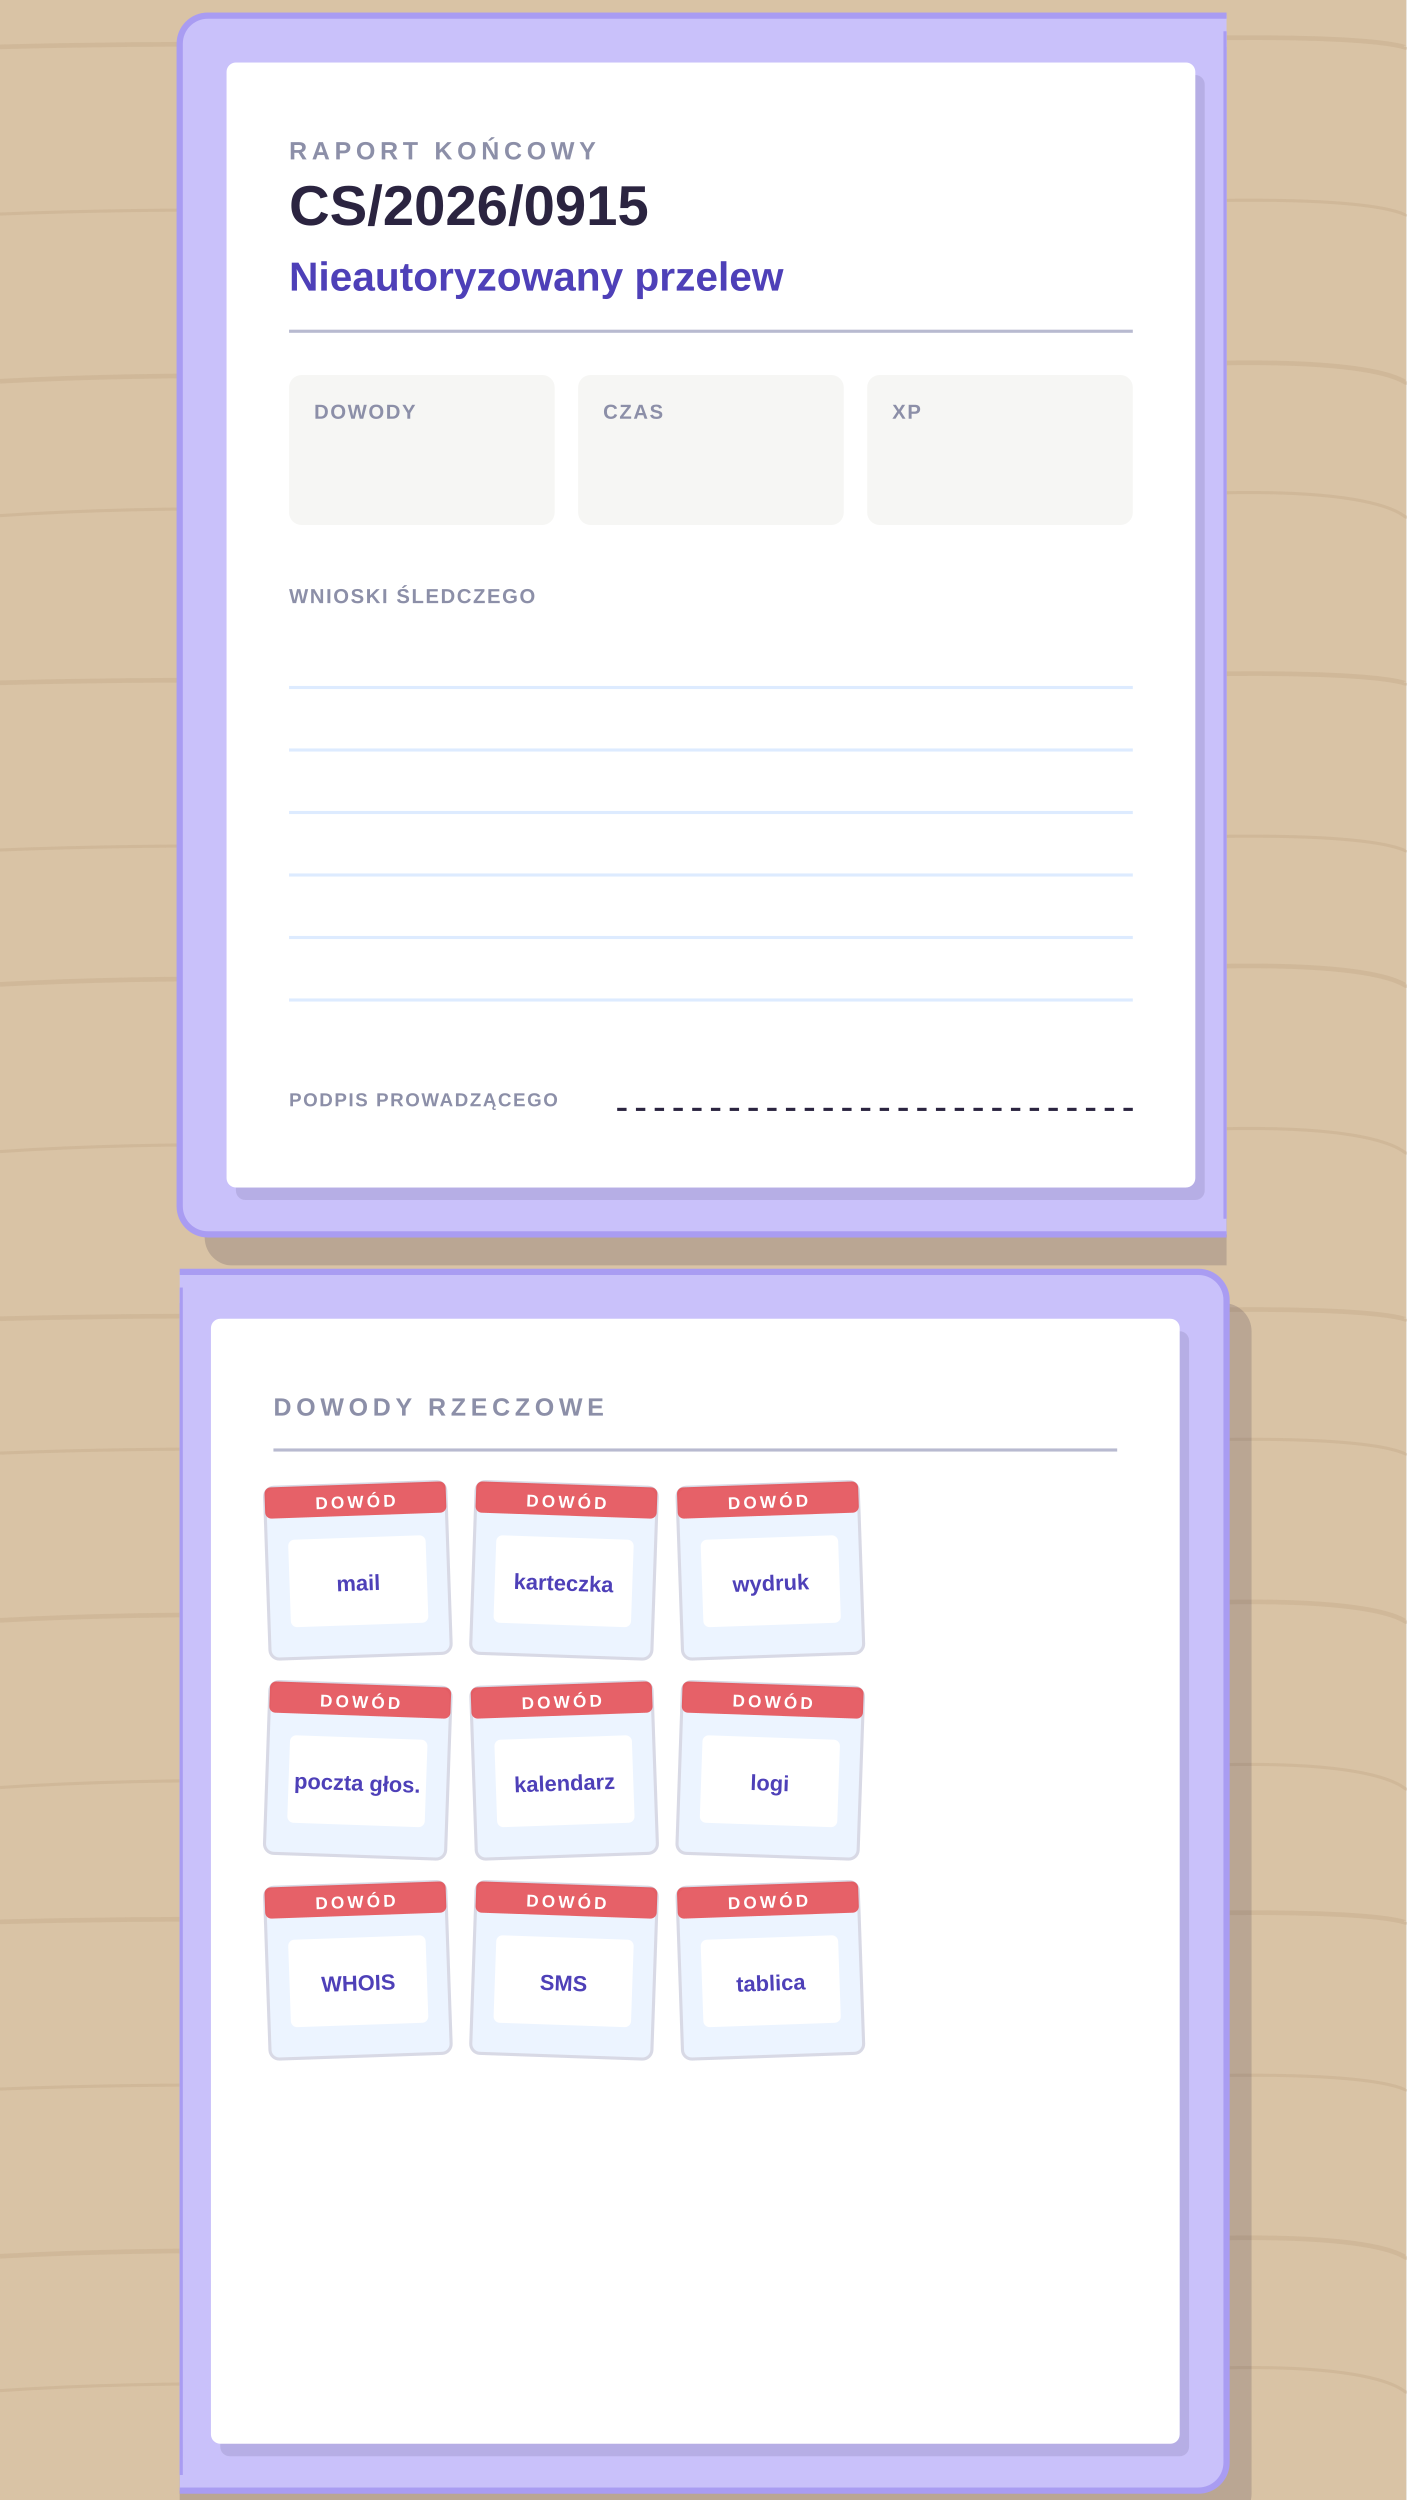
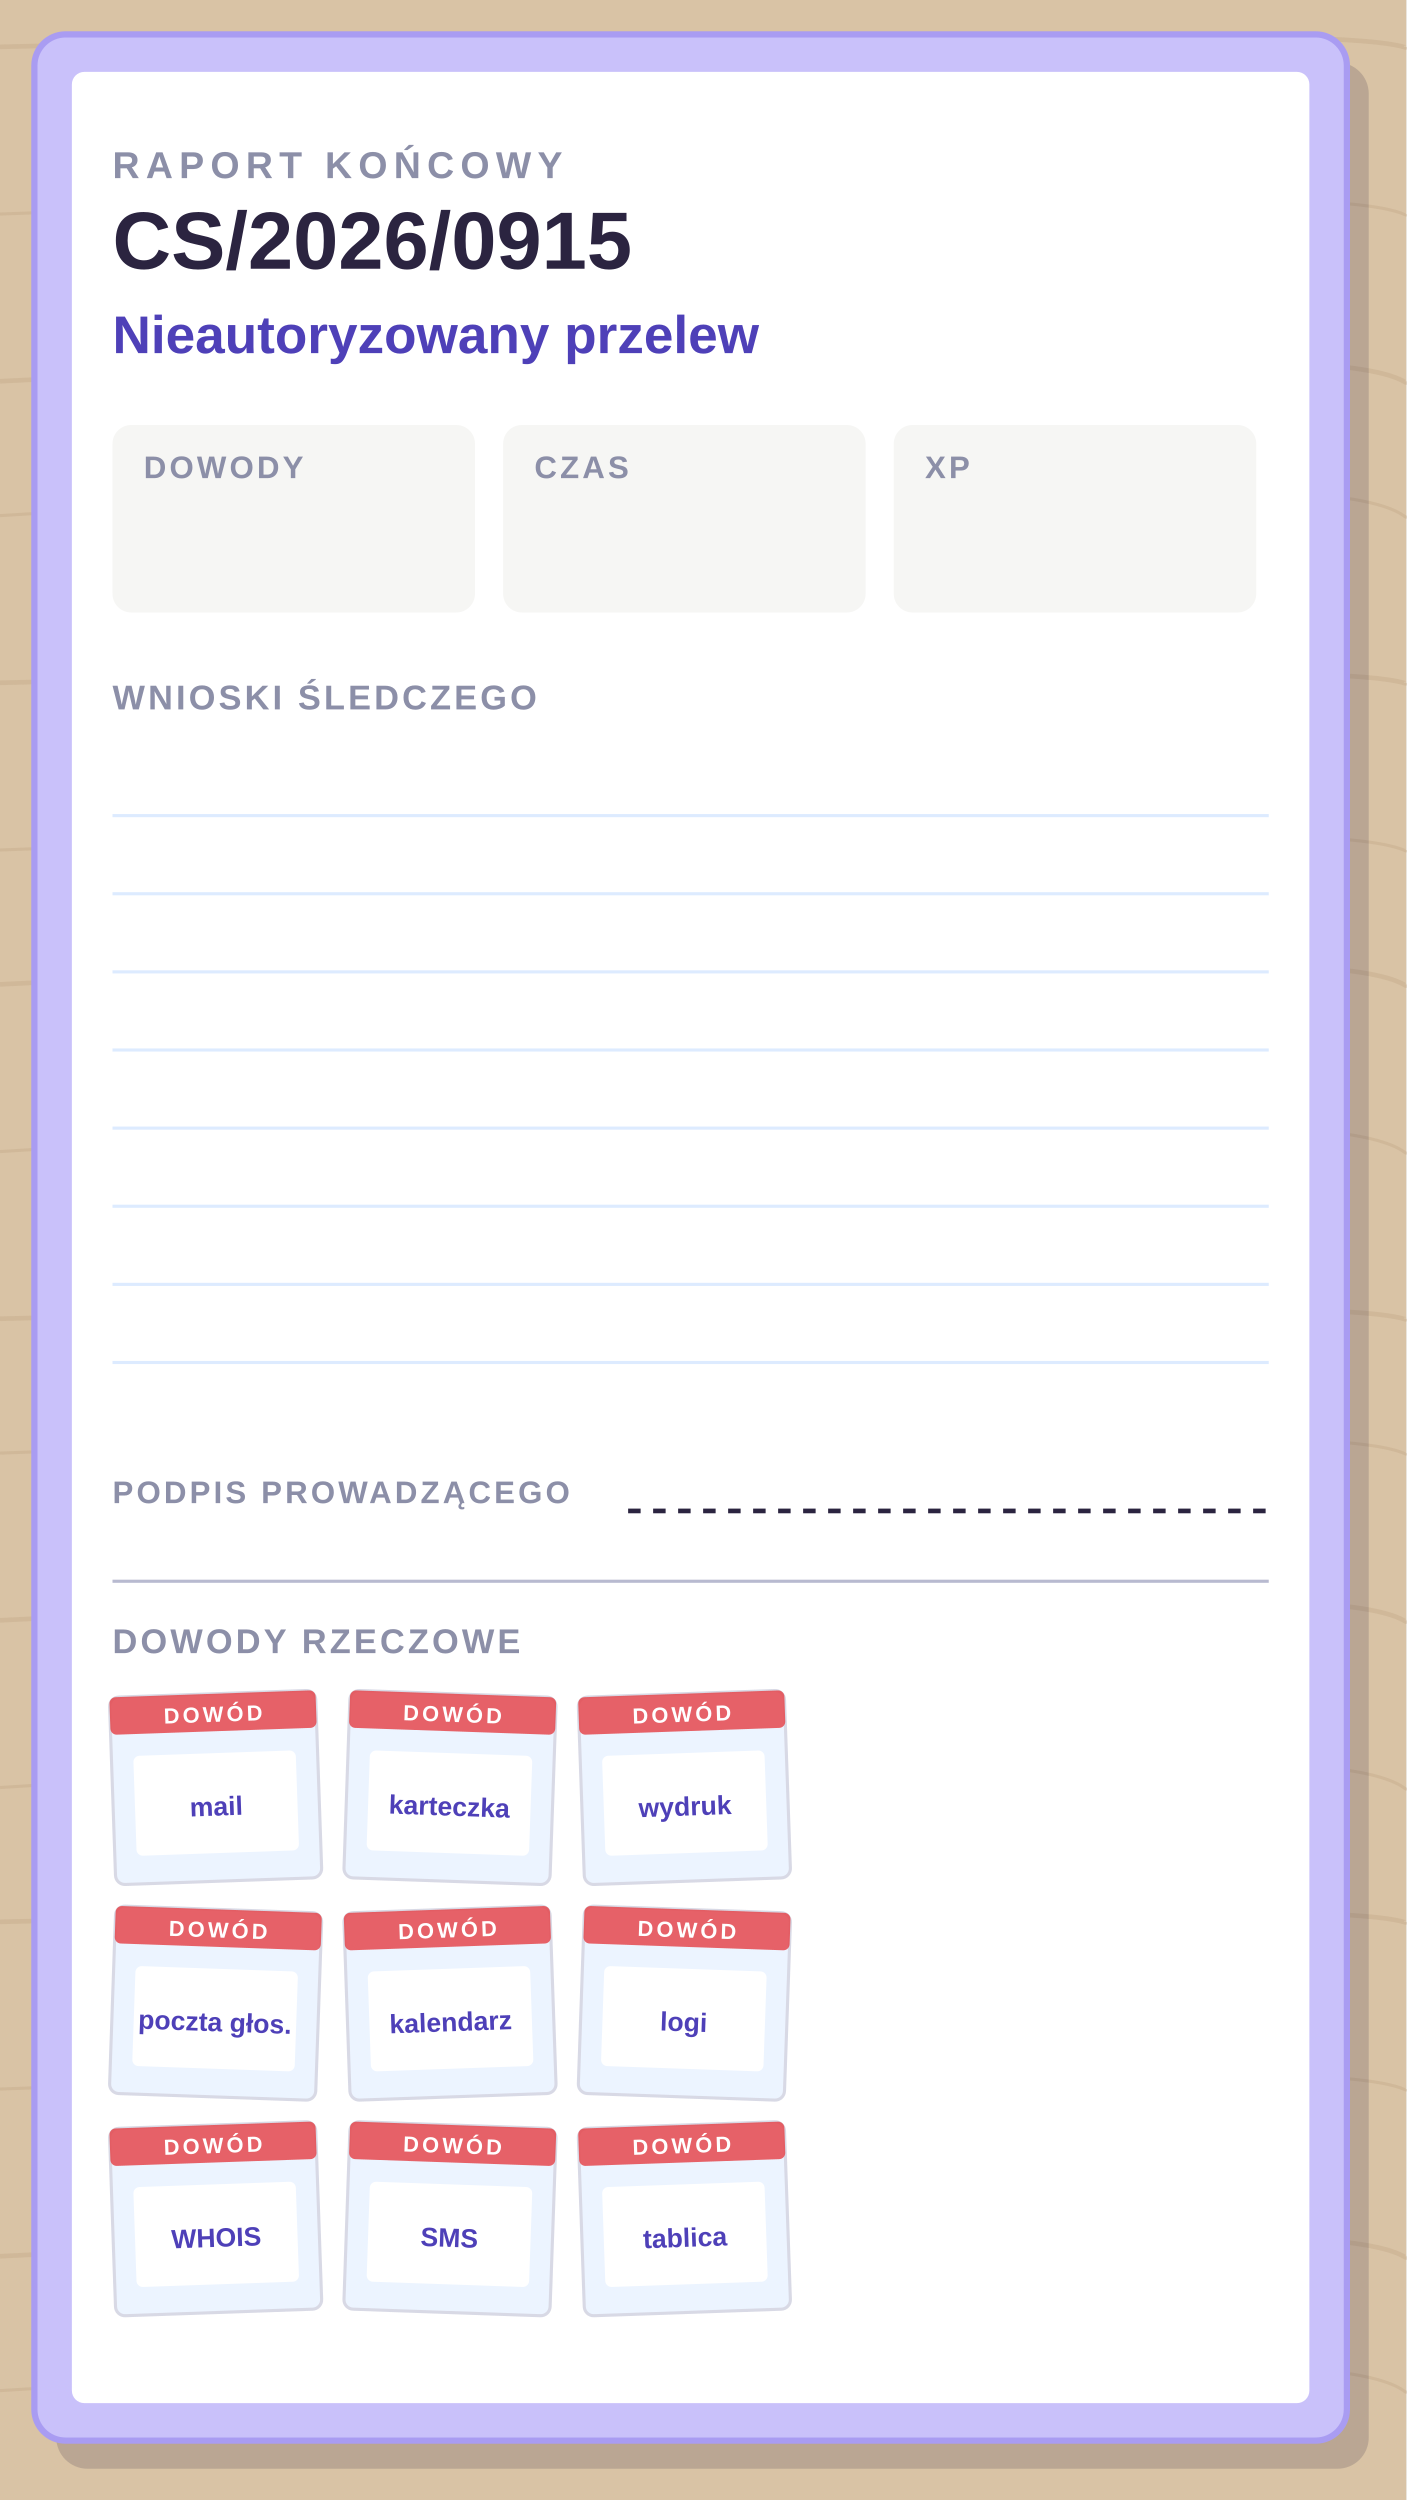
<svg xmlns="http://www.w3.org/2000/svg" id="static" viewBox="0 0 900 1600" width="900" height="1600" font-family="Arial, Helvetica, sans-serif">
  <style>
.a-blink{animation:a-blink 1.2s ease-in-out infinite}
.a-blink-slow{animation:a-blink 3s ease-in-out infinite}
.a-glow{animation:a-glow 5s ease-in-out infinite}
.a-pulse{animation:a-pulse 2.2s ease-in-out infinite}
.a-steam{animation:a-steam 2.8s ease-in-out infinite;transform-box:fill-box;transform-origin:center bottom}
.a-sway{animation:a-sway 6s ease-in-out infinite;transform-box:fill-box;transform-origin:center bottom}
.a-flutter{animation:a-flutter 4.5s ease-in-out infinite;transform-box:fill-box;transform-origin:center top}
.a-bounce{animation:a-bounce 2.6s ease-in-out infinite;transform-box:fill-box;transform-origin:center}
.a-ring{animation:a-ring 1.2s ease-in-out infinite;transform-box:fill-box;transform-origin:center}
.a-wave{animation:a-wave 1.2s ease-out infinite}
.a-grow{animation:a-grow .9s ease-in-out infinite;transform-box:fill-box;transform-origin:center}
.a-shimmer{animation:a-shimmer 3.5s ease-in-out infinite}
.d1{animation-delay:.35s}.d2{animation-delay:.7s}
@keyframes a-blink{0%,100%{opacity:1}50%{opacity:.2}}
@keyframes a-glow{0%,100%{opacity:1}50%{opacity:.65}}
@keyframes a-pulse{0%,100%{opacity:1}50%{opacity:.45}}
@keyframes a-steam{0%{opacity:0;transform:translateY(6px)}40%{opacity:.9}100%{opacity:0;transform:translateY(-10px)}}
@keyframes a-sway{0%,100%{transform:rotate(0)}50%{transform:rotate(1.6deg)}}
@keyframes a-flutter{0%,100%{transform:rotate(0)}50%{transform:rotate(-1.4deg)}}
@keyframes a-bounce{0%,70%,100%{transform:scale(1)}80%{transform:scale(1.18)}90%{transform:scale(.95)}}
@keyframes a-ring{0%,100%{transform:rotate(0)}10%{transform:rotate(-2.5deg)}20%{transform:rotate(2.5deg)}30%{transform:rotate(-2.5deg)}40%{transform:rotate(0)}}
@keyframes a-wave{0%{opacity:0}30%{opacity:1}100%{opacity:0}}
@keyframes a-grow{0%,100%{transform:scale(1)}50%{transform:scale(1.12)}}
@keyframes a-shimmer{0%,100%{opacity:.55}50%{opacity:1}}
@media (prefers-reduced-motion: reduce){*{animation:none!important}}
#static:target *{animation:none!important}
</style>
  <rect width="900" height="1600" fill="#D9C3A5" />
  <g id="item-sloje" transform="translate(0 0) scale(1)">
    <path d="M0 30 C 225 24, 450 36, 675 27 S 900 33, 900 30" fill="none" stroke="#B89C7A" stroke-width="3" opacity="0.28" />
    <path d="M0 137 C 225 128, 450 146, 675 132.5 S 900 141.5, 900 137" fill="none" stroke="#B89C7A" stroke-width="2" opacity="0.28" />
    <path d="M0 244 C 225 232, 450 256, 675 238 S 900 250, 900 244" fill="none" stroke="#B89C7A" stroke-width="3" opacity="0.28" />
    <path d="M0 330 C 225 315, 450 345, 675 322.5 S 900 337.5, 900 330" fill="none" stroke="#B89C7A" stroke-width="2" opacity="0.28" />
    <path d="M0 437 C 225 431, 450 443, 675 434 S 900 440, 900 437" fill="none" stroke="#B89C7A" stroke-width="3" opacity="0.28" />
    <path d="M0 544 C 225 535, 450 553, 675 539.5 S 900 548.5, 900 544" fill="none" stroke="#B89C7A" stroke-width="2" opacity="0.28" />
    <path d="M0 630 C 225 618, 450 642, 675 624 S 900 636, 900 630" fill="none" stroke="#B89C7A" stroke-width="3" opacity="0.28" />
    <path d="M0 737 C 225 722, 450 752, 675 729.5 S 900 744.5, 900 737" fill="none" stroke="#B89C7A" stroke-width="2" opacity="0.28" />
    <path d="M0 844 C 225 838, 450 850, 675 841 S 900 847, 900 844" fill="none" stroke="#B89C7A" stroke-width="3" opacity="0.28" />
    <path d="M0 930 C 225 921, 450 939, 675 925.5 S 900 934.5, 900 930" fill="none" stroke="#B89C7A" stroke-width="2" opacity="0.28" />
    <path d="M0 1037 C 225 1025, 450 1049, 675 1031 S 900 1043, 900 1037" fill="none" stroke="#B89C7A" stroke-width="3" opacity="0.28" />
    <path d="M0 1144 C 225 1129, 450 1159, 675 1136.5 S 900 1151.5, 900 1144" fill="none" stroke="#B89C7A" stroke-width="2" opacity="0.28" />
    <path d="M0 1230 C 225 1224, 450 1236, 675 1227 S 900 1233, 900 1230" fill="none" stroke="#B89C7A" stroke-width="3" opacity="0.28" />
    <path d="M0 1337 C 225 1328, 450 1346, 675 1332.5 S 900 1341.5, 900 1337" fill="none" stroke="#B89C7A" stroke-width="2" opacity="0.28" />
    <path d="M0 1444 C 225 1432, 450 1456, 675 1438 S 900 1450, 900 1444" fill="none" stroke="#B89C7A" stroke-width="3" opacity="0.28" />
    <path d="M0 1530 C 225 1515, 450 1545, 675 1522.5 S 900 1537.5, 900 1530" fill="none" stroke="#B89C7A" stroke-width="2" opacity="0.28" />
    <ellipse cx="648" cy="480" rx="46" ry="14" fill="none" stroke="#B89C7A" stroke-width="3" opacity="0.3" />
    <ellipse cx="648" cy="480" rx="24" ry="6" fill="none" stroke="#B89C7A" stroke-width="2" opacity="0.3" />
  </g>
-   <g id="item-raport" transform="translate(115 10) scale(1)">
-     <clipPath id="lewa-raport">
-       <rect x="-20" y="-40" width="690" height="840" />
-     </clipPath>
-     <clipPath id="prawa-raport">
-       <rect x="670" y="-40" width="710" height="840" />
-     </clipPath>
-     <g clip-path="url(#lewa-raport)">
-       <rect x="16" y="20" width="1340" height="780" rx="18" fill="#2B2440" opacity="0.18" />
-       <rect width="1340" height="780" rx="18" fill="#C9C1FA" stroke="#A99CF2" stroke-width="4" />
-       <line x1="670" y1="10" x2="670" y2="770" stroke="#A99CF2" stroke-width="4" />
-       <rect x="36" y="38" width="620" height="720" rx="6" fill="#2B2440" opacity="0.12" />
-       <rect x="30" y="30" width="620" height="720" rx="6" fill="#FFFFFF" />
-       <text x="70" y="92" font-size="16" fill="#8C8FA8" font-weight="bold" letter-spacing="3">RAPORT KOŃCOWY</text>
-       <text x="70" y="134" font-size="36" fill="#2B2440" font-weight="bold">CS/2026/0915</text>
-       <text x="70" y="176" font-size="26" fill="#4E40B8" font-weight="bold">Nieautoryzowany przelew</text>
-       <line x1="70" y1="202" x2="610" y2="202" stroke="#B8BAD0" stroke-width="2" />
-       <rect x="70" y="230" width="170" height="96" rx="8" fill="#F6F6F4" />
-       <text x="86" y="258" font-size="13" fill="#8C8FA8" font-weight="bold" letter-spacing="1">DOWODY</text>
-       <rect x="255" y="230" width="170" height="96" rx="8" fill="#F6F6F4" />
-       <text x="271" y="258" font-size="13" fill="#8C8FA8" font-weight="bold" letter-spacing="1">CZAS</text>
-       <rect x="440" y="230" width="170" height="96" rx="8" fill="#F6F6F4" />
-       <text x="456" y="258" font-size="13" fill="#8C8FA8" font-weight="bold" letter-spacing="1">XP</text>
-       <text x="70" y="376" font-size="13" fill="#8C8FA8" font-weight="bold" letter-spacing="1">WNIOSKI ŚLEDCZEGO</text>
-       <line x1="70" y1="430" x2="610" y2="430" stroke="#DDEBFF" stroke-width="2" />
-       <line x1="70" y1="470" x2="610" y2="470" stroke="#DDEBFF" stroke-width="2" />
-       <line x1="70" y1="510" x2="610" y2="510" stroke="#DDEBFF" stroke-width="2" />
-       <line x1="70" y1="550" x2="610" y2="550" stroke="#DDEBFF" stroke-width="2" />
-       <line x1="70" y1="590" x2="610" y2="590" stroke="#DDEBFF" stroke-width="2" />
-       <line x1="70" y1="630" x2="610" y2="630" stroke="#DDEBFF" stroke-width="2" />
-       <text x="70" y="698" font-size="12" fill="#8C8FA8" font-weight="bold" letter-spacing="1">PODPIS PROWADZĄCEGO</text>
-       <line x1="280" y1="700" x2="610" y2="700" stroke="#2B2440" stroke-width="2" stroke-dasharray="6 6" />
-       <rect x="696" y="38" width="620" height="720" rx="6" fill="#2B2440" opacity="0.12" />
-       <rect x="690" y="30" width="620" height="720" rx="6" fill="#FFFFFF" />
-       <text x="730" y="92" font-size="16" fill="#8C8FA8" font-weight="bold" letter-spacing="3">DOWODY RZECZOWE</text>
-       <line x1="730" y1="114" x2="1270" y2="114" stroke="#B8BAD0" stroke-width="2" />
-       <g transform="rotate(-2 784 190)">
-         <rect x="726" y="136" width="116" height="110" rx="6" fill="#DDEBFF" opacity="0.55" stroke="#B8BAD0" stroke-width="2" />
-         <rect x="726" y="136" width="116" height="20" rx="4" fill="#E5484D" opacity="0.85" />
-         <text x="784" y="151" font-size="11" fill="#FFFFFF" font-weight="bold" text-anchor="middle" letter-spacing="2">DOWÓD</text>
-         <rect x="740" y="170" width="88" height="56" rx="4" fill="#FFFFFF" />
-         <text x="784" y="204" font-size="14" fill="#4E40B8" font-weight="bold" text-anchor="middle">mail</text>
-       </g>
-       <g transform="rotate(2 916 190)">
-         <rect x="858" y="136" width="116" height="110" rx="6" fill="#DDEBFF" opacity="0.55" stroke="#B8BAD0" stroke-width="2" />
-         <rect x="858" y="136" width="116" height="20" rx="4" fill="#E5484D" opacity="0.85" />
-         <text x="916" y="151" font-size="11" fill="#FFFFFF" font-weight="bold" text-anchor="middle" letter-spacing="2">DOWÓD</text>
-         <rect x="872" y="170" width="88" height="56" rx="4" fill="#FFFFFF" />
-         <text x="916" y="204" font-size="14" fill="#4E40B8" font-weight="bold" text-anchor="middle">karteczka</text>
-       </g>
-       <g transform="rotate(-2 1048 190)">
-         <rect x="990" y="136" width="116" height="110" rx="6" fill="#DDEBFF" opacity="0.55" stroke="#B8BAD0" stroke-width="2" />
-         <rect x="990" y="136" width="116" height="20" rx="4" fill="#E5484D" opacity="0.85" />
-         <text x="1048" y="151" font-size="11" fill="#FFFFFF" font-weight="bold" text-anchor="middle" letter-spacing="2">DOWÓD</text>
-         <rect x="1004" y="170" width="88" height="56" rx="4" fill="#FFFFFF" />
-         <text x="1048" y="204" font-size="14" fill="#4E40B8" font-weight="bold" text-anchor="middle">wydruk</text>
-       </g>
-       <g transform="rotate(2 784 318)">
-         <rect x="726" y="264" width="116" height="110" rx="6" fill="#DDEBFF" opacity="0.55" stroke="#B8BAD0" stroke-width="2" />
-         <rect x="726" y="264" width="116" height="20" rx="4" fill="#E5484D" opacity="0.85" />
-         <text x="784" y="279" font-size="11" fill="#FFFFFF" font-weight="bold" text-anchor="middle" letter-spacing="2">DOWÓD</text>
-         <rect x="740" y="298" width="88" height="56" rx="4" fill="#FFFFFF" />
-         <text x="784" y="332" font-size="14" fill="#4E40B8" font-weight="bold" text-anchor="middle">poczta głos.</text>
-       </g>
-       <g transform="rotate(-2 916 318)">
-         <rect x="858" y="264" width="116" height="110" rx="6" fill="#DDEBFF" opacity="0.55" stroke="#B8BAD0" stroke-width="2" />
-         <rect x="858" y="264" width="116" height="20" rx="4" fill="#E5484D" opacity="0.85" />
-         <text x="916" y="279" font-size="11" fill="#FFFFFF" font-weight="bold" text-anchor="middle" letter-spacing="2">DOWÓD</text>
-         <rect x="872" y="298" width="88" height="56" rx="4" fill="#FFFFFF" />
-         <text x="916" y="332" font-size="14" fill="#4E40B8" font-weight="bold" text-anchor="middle">kalendarz</text>
-       </g>
-       <g transform="rotate(2 1048 318)">
-         <rect x="990" y="264" width="116" height="110" rx="6" fill="#DDEBFF" opacity="0.55" stroke="#B8BAD0" stroke-width="2" />
-         <rect x="990" y="264" width="116" height="20" rx="4" fill="#E5484D" opacity="0.85" />
-         <text x="1048" y="279" font-size="11" fill="#FFFFFF" font-weight="bold" text-anchor="middle" letter-spacing="2">DOWÓD</text>
-         <rect x="1004" y="298" width="88" height="56" rx="4" fill="#FFFFFF" />
-         <text x="1048" y="332" font-size="14" fill="#4E40B8" font-weight="bold" text-anchor="middle">logi</text>
-       </g>
-       <g transform="rotate(-2 784 446)">
-         <rect x="726" y="392" width="116" height="110" rx="6" fill="#DDEBFF" opacity="0.55" stroke="#B8BAD0" stroke-width="2" />
-         <rect x="726" y="392" width="116" height="20" rx="4" fill="#E5484D" opacity="0.85" />
-         <text x="784" y="407" font-size="11" fill="#FFFFFF" font-weight="bold" text-anchor="middle" letter-spacing="2">DOWÓD</text>
-         <rect x="740" y="426" width="88" height="56" rx="4" fill="#FFFFFF" />
-         <text x="784" y="460" font-size="14" fill="#4E40B8" font-weight="bold" text-anchor="middle">WHOIS</text>
-       </g>
-       <g transform="rotate(2 916 446)">
-         <rect x="858" y="392" width="116" height="110" rx="6" fill="#DDEBFF" opacity="0.55" stroke="#B8BAD0" stroke-width="2" />
-         <rect x="858" y="392" width="116" height="20" rx="4" fill="#E5484D" opacity="0.85" />
-         <text x="916" y="407" font-size="11" fill="#FFFFFF" font-weight="bold" text-anchor="middle" letter-spacing="2">DOWÓD</text>
-         <rect x="872" y="426" width="88" height="56" rx="4" fill="#FFFFFF" />
-         <text x="916" y="460" font-size="14" fill="#4E40B8" font-weight="bold" text-anchor="middle">SMS</text>
-       </g>
-       <g transform="rotate(-2 1048 446)">
-         <rect x="990" y="392" width="116" height="110" rx="6" fill="#DDEBFF" opacity="0.55" stroke="#B8BAD0" stroke-width="2" />
-         <rect x="990" y="392" width="116" height="20" rx="4" fill="#E5484D" opacity="0.85" />
-         <text x="1048" y="407" font-size="11" fill="#FFFFFF" font-weight="bold" text-anchor="middle" letter-spacing="2">DOWÓD</text>
-         <rect x="1004" y="426" width="88" height="56" rx="4" fill="#FFFFFF" />
-         <text x="1048" y="460" font-size="14" fill="#4E40B8" font-weight="bold" text-anchor="middle">tablica</text>
-       </g>
+   <g id="item-raport" transform="translate(22 22) scale(1)">
+     <rect x="14" y="18" width="840" height="1540" rx="20" fill="#2B2440" opacity="0.18" />
+     <rect width="840" height="1540" rx="20" fill="#C9C1FA" stroke="#A99CF2" stroke-width="4" />
+     <rect x="24" y="24" width="792" height="1492" rx="8" fill="#FFFFFF" />
+     <text x="50" y="92" font-size="24" fill="#8C8FA8" font-weight="bold" letter-spacing="4">RAPORT KOŃCOWY</text>
+     <text x="50" y="150" font-size="52" fill="#2B2440" font-weight="bold">CS/2026/0915</text>
+     <text x="50" y="204" font-size="34" fill="#4E40B8" font-weight="bold">Nieautoryzowany przelew</text>
+     <rect x="50" y="250" width="232" height="120" rx="12" fill="#F6F6F4" />
+     <text x="70" y="284" font-size="20" fill="#8C8FA8" font-weight="bold" letter-spacing="2">DOWODY</text>
+     <rect x="300" y="250" width="232" height="120" rx="12" fill="#F6F6F4" />
+     <text x="320" y="284" font-size="20" fill="#8C8FA8" font-weight="bold" letter-spacing="2">CZAS</text>
+     <rect x="550" y="250" width="232" height="120" rx="12" fill="#F6F6F4" />
+     <text x="570" y="284" font-size="20" fill="#8C8FA8" font-weight="bold" letter-spacing="2">XP</text>
+     <text x="50" y="432" font-size="22" fill="#8C8FA8" font-weight="bold" letter-spacing="2">WNIOSKI ŚLEDCZEGO</text>
+     <line x1="50" y1="500" x2="790" y2="500" stroke="#DDEBFF" stroke-width="2" />
+     <line x1="50" y1="550" x2="790" y2="550" stroke="#DDEBFF" stroke-width="2" />
+     <line x1="50" y1="600" x2="790" y2="600" stroke="#DDEBFF" stroke-width="2" />
+     <line x1="50" y1="650" x2="790" y2="650" stroke="#DDEBFF" stroke-width="2" />
+     <line x1="50" y1="700" x2="790" y2="700" stroke="#DDEBFF" stroke-width="2" />
+     <line x1="50" y1="750" x2="790" y2="750" stroke="#DDEBFF" stroke-width="2" />
+     <line x1="50" y1="800" x2="790" y2="800" stroke="#DDEBFF" stroke-width="2" />
+     <line x1="50" y1="850" x2="790" y2="850" stroke="#DDEBFF" stroke-width="2" />
+     <text x="50" y="940" font-size="20" fill="#8C8FA8" font-weight="bold" letter-spacing="2">PODPIS PROWADZĄCEGO</text>
+     <line x1="380" y1="945" x2="790" y2="945" stroke="#2B2440" stroke-width="3" stroke-dasharray="8 8" />
+     <line x1="50" y1="990" x2="790" y2="990" stroke="#B8BAD0" stroke-width="2" />
+     <text x="50" y="1036" font-size="22" fill="#8C8FA8" font-weight="bold" letter-spacing="2">DOWODY RZECZOWE</text>
+     <g transform="rotate(-2 116 1122)">
+       <rect x="50" y="1062" width="132" height="120" rx="6" fill="#DDEBFF" opacity="0.55" stroke="#B8BAD0" stroke-width="2" />
+       <rect x="50" y="1062" width="132" height="24" rx="4" fill="#E5484D" opacity="0.85" />
+       <text x="116" y="1080" font-size="14" fill="#FFFFFF" font-weight="bold" text-anchor="middle" letter-spacing="2">DOWÓD</text>
+       <rect x="64" y="1100" width="104" height="64" rx="4" fill="#FFFFFF" />
+       <text x="116" y="1140" font-size="17" fill="#4E40B8" font-weight="bold" text-anchor="middle">mail</text>
    </g>
-     <g transform="translate(-670 804)">
-       <g clip-path="url(#prawa-raport)">
-         <rect x="16" y="20" width="1340" height="780" rx="18" fill="#2B2440" opacity="0.18" />
-         <rect width="1340" height="780" rx="18" fill="#C9C1FA" stroke="#A99CF2" stroke-width="4" />
-         <line x1="670" y1="10" x2="670" y2="770" stroke="#A99CF2" stroke-width="4" />
-         <rect x="36" y="38" width="620" height="720" rx="6" fill="#2B2440" opacity="0.12" />
-         <rect x="30" y="30" width="620" height="720" rx="6" fill="#FFFFFF" />
-         <text x="70" y="92" font-size="16" fill="#8C8FA8" font-weight="bold" letter-spacing="3">RAPORT KOŃCOWY</text>
-         <text x="70" y="134" font-size="36" fill="#2B2440" font-weight="bold">CS/2026/0915</text>
-         <text x="70" y="176" font-size="26" fill="#4E40B8" font-weight="bold">Nieautoryzowany przelew</text>
-         <line x1="70" y1="202" x2="610" y2="202" stroke="#B8BAD0" stroke-width="2" />
-         <rect x="70" y="230" width="170" height="96" rx="8" fill="#F6F6F4" />
-         <text x="86" y="258" font-size="13" fill="#8C8FA8" font-weight="bold" letter-spacing="1">DOWODY</text>
-         <rect x="255" y="230" width="170" height="96" rx="8" fill="#F6F6F4" />
-         <text x="271" y="258" font-size="13" fill="#8C8FA8" font-weight="bold" letter-spacing="1">CZAS</text>
-         <rect x="440" y="230" width="170" height="96" rx="8" fill="#F6F6F4" />
-         <text x="456" y="258" font-size="13" fill="#8C8FA8" font-weight="bold" letter-spacing="1">XP</text>
-         <text x="70" y="376" font-size="13" fill="#8C8FA8" font-weight="bold" letter-spacing="1">WNIOSKI ŚLEDCZEGO</text>
-         <line x1="70" y1="430" x2="610" y2="430" stroke="#DDEBFF" stroke-width="2" />
-         <line x1="70" y1="470" x2="610" y2="470" stroke="#DDEBFF" stroke-width="2" />
-         <line x1="70" y1="510" x2="610" y2="510" stroke="#DDEBFF" stroke-width="2" />
-         <line x1="70" y1="550" x2="610" y2="550" stroke="#DDEBFF" stroke-width="2" />
-         <line x1="70" y1="590" x2="610" y2="590" stroke="#DDEBFF" stroke-width="2" />
-         <line x1="70" y1="630" x2="610" y2="630" stroke="#DDEBFF" stroke-width="2" />
-         <text x="70" y="698" font-size="12" fill="#8C8FA8" font-weight="bold" letter-spacing="1">PODPIS PROWADZĄCEGO</text>
-         <line x1="280" y1="700" x2="610" y2="700" stroke="#2B2440" stroke-width="2" stroke-dasharray="6 6" />
-         <rect x="696" y="38" width="620" height="720" rx="6" fill="#2B2440" opacity="0.12" />
-         <rect x="690" y="30" width="620" height="720" rx="6" fill="#FFFFFF" />
-         <text x="730" y="92" font-size="16" fill="#8C8FA8" font-weight="bold" letter-spacing="3">DOWODY RZECZOWE</text>
-         <line x1="730" y1="114" x2="1270" y2="114" stroke="#B8BAD0" stroke-width="2" />
-         <g transform="rotate(-2 784 190)">
-           <rect x="726" y="136" width="116" height="110" rx="6" fill="#DDEBFF" opacity="0.55" stroke="#B8BAD0" stroke-width="2" />
-           <rect x="726" y="136" width="116" height="20" rx="4" fill="#E5484D" opacity="0.85" />
-           <text x="784" y="151" font-size="11" fill="#FFFFFF" font-weight="bold" text-anchor="middle" letter-spacing="2">DOWÓD</text>
-           <rect x="740" y="170" width="88" height="56" rx="4" fill="#FFFFFF" />
-           <text x="784" y="204" font-size="14" fill="#4E40B8" font-weight="bold" text-anchor="middle">mail</text>
-         </g>
-         <g transform="rotate(2 916 190)">
-           <rect x="858" y="136" width="116" height="110" rx="6" fill="#DDEBFF" opacity="0.55" stroke="#B8BAD0" stroke-width="2" />
-           <rect x="858" y="136" width="116" height="20" rx="4" fill="#E5484D" opacity="0.85" />
-           <text x="916" y="151" font-size="11" fill="#FFFFFF" font-weight="bold" text-anchor="middle" letter-spacing="2">DOWÓD</text>
-           <rect x="872" y="170" width="88" height="56" rx="4" fill="#FFFFFF" />
-           <text x="916" y="204" font-size="14" fill="#4E40B8" font-weight="bold" text-anchor="middle">karteczka</text>
-         </g>
-         <g transform="rotate(-2 1048 190)">
-           <rect x="990" y="136" width="116" height="110" rx="6" fill="#DDEBFF" opacity="0.55" stroke="#B8BAD0" stroke-width="2" />
-           <rect x="990" y="136" width="116" height="20" rx="4" fill="#E5484D" opacity="0.85" />
-           <text x="1048" y="151" font-size="11" fill="#FFFFFF" font-weight="bold" text-anchor="middle" letter-spacing="2">DOWÓD</text>
-           <rect x="1004" y="170" width="88" height="56" rx="4" fill="#FFFFFF" />
-           <text x="1048" y="204" font-size="14" fill="#4E40B8" font-weight="bold" text-anchor="middle">wydruk</text>
-         </g>
-         <g transform="rotate(2 784 318)">
-           <rect x="726" y="264" width="116" height="110" rx="6" fill="#DDEBFF" opacity="0.55" stroke="#B8BAD0" stroke-width="2" />
-           <rect x="726" y="264" width="116" height="20" rx="4" fill="#E5484D" opacity="0.85" />
-           <text x="784" y="279" font-size="11" fill="#FFFFFF" font-weight="bold" text-anchor="middle" letter-spacing="2">DOWÓD</text>
-           <rect x="740" y="298" width="88" height="56" rx="4" fill="#FFFFFF" />
-           <text x="784" y="332" font-size="14" fill="#4E40B8" font-weight="bold" text-anchor="middle">poczta głos.</text>
-         </g>
-         <g transform="rotate(-2 916 318)">
-           <rect x="858" y="264" width="116" height="110" rx="6" fill="#DDEBFF" opacity="0.55" stroke="#B8BAD0" stroke-width="2" />
-           <rect x="858" y="264" width="116" height="20" rx="4" fill="#E5484D" opacity="0.85" />
-           <text x="916" y="279" font-size="11" fill="#FFFFFF" font-weight="bold" text-anchor="middle" letter-spacing="2">DOWÓD</text>
-           <rect x="872" y="298" width="88" height="56" rx="4" fill="#FFFFFF" />
-           <text x="916" y="332" font-size="14" fill="#4E40B8" font-weight="bold" text-anchor="middle">kalendarz</text>
-         </g>
-         <g transform="rotate(2 1048 318)">
-           <rect x="990" y="264" width="116" height="110" rx="6" fill="#DDEBFF" opacity="0.55" stroke="#B8BAD0" stroke-width="2" />
-           <rect x="990" y="264" width="116" height="20" rx="4" fill="#E5484D" opacity="0.85" />
-           <text x="1048" y="279" font-size="11" fill="#FFFFFF" font-weight="bold" text-anchor="middle" letter-spacing="2">DOWÓD</text>
-           <rect x="1004" y="298" width="88" height="56" rx="4" fill="#FFFFFF" />
-           <text x="1048" y="332" font-size="14" fill="#4E40B8" font-weight="bold" text-anchor="middle">logi</text>
-         </g>
-         <g transform="rotate(-2 784 446)">
-           <rect x="726" y="392" width="116" height="110" rx="6" fill="#DDEBFF" opacity="0.55" stroke="#B8BAD0" stroke-width="2" />
-           <rect x="726" y="392" width="116" height="20" rx="4" fill="#E5484D" opacity="0.85" />
-           <text x="784" y="407" font-size="11" fill="#FFFFFF" font-weight="bold" text-anchor="middle" letter-spacing="2">DOWÓD</text>
-           <rect x="740" y="426" width="88" height="56" rx="4" fill="#FFFFFF" />
-           <text x="784" y="460" font-size="14" fill="#4E40B8" font-weight="bold" text-anchor="middle">WHOIS</text>
-         </g>
-         <g transform="rotate(2 916 446)">
-           <rect x="858" y="392" width="116" height="110" rx="6" fill="#DDEBFF" opacity="0.55" stroke="#B8BAD0" stroke-width="2" />
-           <rect x="858" y="392" width="116" height="20" rx="4" fill="#E5484D" opacity="0.85" />
-           <text x="916" y="407" font-size="11" fill="#FFFFFF" font-weight="bold" text-anchor="middle" letter-spacing="2">DOWÓD</text>
-           <rect x="872" y="426" width="88" height="56" rx="4" fill="#FFFFFF" />
-           <text x="916" y="460" font-size="14" fill="#4E40B8" font-weight="bold" text-anchor="middle">SMS</text>
-         </g>
-         <g transform="rotate(-2 1048 446)">
-           <rect x="990" y="392" width="116" height="110" rx="6" fill="#DDEBFF" opacity="0.55" stroke="#B8BAD0" stroke-width="2" />
-           <rect x="990" y="392" width="116" height="20" rx="4" fill="#E5484D" opacity="0.85" />
-           <text x="1048" y="407" font-size="11" fill="#FFFFFF" font-weight="bold" text-anchor="middle" letter-spacing="2">DOWÓD</text>
-           <rect x="1004" y="426" width="88" height="56" rx="4" fill="#FFFFFF" />
-           <text x="1048" y="460" font-size="14" fill="#4E40B8" font-weight="bold" text-anchor="middle">tablica</text>
-         </g>
-       </g>
+     <g transform="rotate(2 266 1122)">
+       <rect x="200" y="1062" width="132" height="120" rx="6" fill="#DDEBFF" opacity="0.55" stroke="#B8BAD0" stroke-width="2" />
+       <rect x="200" y="1062" width="132" height="24" rx="4" fill="#E5484D" opacity="0.85" />
+       <text x="266" y="1080" font-size="14" fill="#FFFFFF" font-weight="bold" text-anchor="middle" letter-spacing="2">DOWÓD</text>
+       <rect x="214" y="1100" width="104" height="64" rx="4" fill="#FFFFFF" />
+       <text x="266" y="1140" font-size="17" fill="#4E40B8" font-weight="bold" text-anchor="middle">karteczka</text>
+     </g>
+     <g transform="rotate(-2 416 1122)">
+       <rect x="350" y="1062" width="132" height="120" rx="6" fill="#DDEBFF" opacity="0.55" stroke="#B8BAD0" stroke-width="2" />
+       <rect x="350" y="1062" width="132" height="24" rx="4" fill="#E5484D" opacity="0.85" />
+       <text x="416" y="1080" font-size="14" fill="#FFFFFF" font-weight="bold" text-anchor="middle" letter-spacing="2">DOWÓD</text>
+       <rect x="364" y="1100" width="104" height="64" rx="4" fill="#FFFFFF" />
+       <text x="416" y="1140" font-size="17" fill="#4E40B8" font-weight="bold" text-anchor="middle">wydruk</text>
+     </g>
+     <g transform="rotate(2 116 1260)">
+       <rect x="50" y="1200" width="132" height="120" rx="6" fill="#DDEBFF" opacity="0.55" stroke="#B8BAD0" stroke-width="2" />
+       <rect x="50" y="1200" width="132" height="24" rx="4" fill="#E5484D" opacity="0.85" />
+       <text x="116" y="1218" font-size="14" fill="#FFFFFF" font-weight="bold" text-anchor="middle" letter-spacing="2">DOWÓD</text>
+       <rect x="64" y="1238" width="104" height="64" rx="4" fill="#FFFFFF" />
+       <text x="116" y="1278" font-size="17" fill="#4E40B8" font-weight="bold" text-anchor="middle">poczta głos.</text>
+     </g>
+     <g transform="rotate(-2 266 1260)">
+       <rect x="200" y="1200" width="132" height="120" rx="6" fill="#DDEBFF" opacity="0.55" stroke="#B8BAD0" stroke-width="2" />
+       <rect x="200" y="1200" width="132" height="24" rx="4" fill="#E5484D" opacity="0.85" />
+       <text x="266" y="1218" font-size="14" fill="#FFFFFF" font-weight="bold" text-anchor="middle" letter-spacing="2">DOWÓD</text>
+       <rect x="214" y="1238" width="104" height="64" rx="4" fill="#FFFFFF" />
+       <text x="266" y="1278" font-size="17" fill="#4E40B8" font-weight="bold" text-anchor="middle">kalendarz</text>
+     </g>
+     <g transform="rotate(2 416 1260)">
+       <rect x="350" y="1200" width="132" height="120" rx="6" fill="#DDEBFF" opacity="0.55" stroke="#B8BAD0" stroke-width="2" />
+       <rect x="350" y="1200" width="132" height="24" rx="4" fill="#E5484D" opacity="0.85" />
+       <text x="416" y="1218" font-size="14" fill="#FFFFFF" font-weight="bold" text-anchor="middle" letter-spacing="2">DOWÓD</text>
+       <rect x="364" y="1238" width="104" height="64" rx="4" fill="#FFFFFF" />
+       <text x="416" y="1278" font-size="17" fill="#4E40B8" font-weight="bold" text-anchor="middle">logi</text>
+     </g>
+     <g transform="rotate(-2 116 1398)">
+       <rect x="50" y="1338" width="132" height="120" rx="6" fill="#DDEBFF" opacity="0.55" stroke="#B8BAD0" stroke-width="2" />
+       <rect x="50" y="1338" width="132" height="24" rx="4" fill="#E5484D" opacity="0.85" />
+       <text x="116" y="1356" font-size="14" fill="#FFFFFF" font-weight="bold" text-anchor="middle" letter-spacing="2">DOWÓD</text>
+       <rect x="64" y="1376" width="104" height="64" rx="4" fill="#FFFFFF" />
+       <text x="116" y="1416" font-size="17" fill="#4E40B8" font-weight="bold" text-anchor="middle">WHOIS</text>
+     </g>
+     <g transform="rotate(2 266 1398)">
+       <rect x="200" y="1338" width="132" height="120" rx="6" fill="#DDEBFF" opacity="0.55" stroke="#B8BAD0" stroke-width="2" />
+       <rect x="200" y="1338" width="132" height="24" rx="4" fill="#E5484D" opacity="0.85" />
+       <text x="266" y="1356" font-size="14" fill="#FFFFFF" font-weight="bold" text-anchor="middle" letter-spacing="2">DOWÓD</text>
+       <rect x="214" y="1376" width="104" height="64" rx="4" fill="#FFFFFF" />
+       <text x="266" y="1416" font-size="17" fill="#4E40B8" font-weight="bold" text-anchor="middle">SMS</text>
+     </g>
+     <g transform="rotate(-2 416 1398)">
+       <rect x="350" y="1338" width="132" height="120" rx="6" fill="#DDEBFF" opacity="0.55" stroke="#B8BAD0" stroke-width="2" />
+       <rect x="350" y="1338" width="132" height="24" rx="4" fill="#E5484D" opacity="0.85" />
+       <text x="416" y="1356" font-size="14" fill="#FFFFFF" font-weight="bold" text-anchor="middle" letter-spacing="2">DOWÓD</text>
+       <rect x="364" y="1376" width="104" height="64" rx="4" fill="#FFFFFF" />
+       <text x="416" y="1416" font-size="17" fill="#4E40B8" font-weight="bold" text-anchor="middle">tablica</text>
    </g>
  </g>
</svg>
